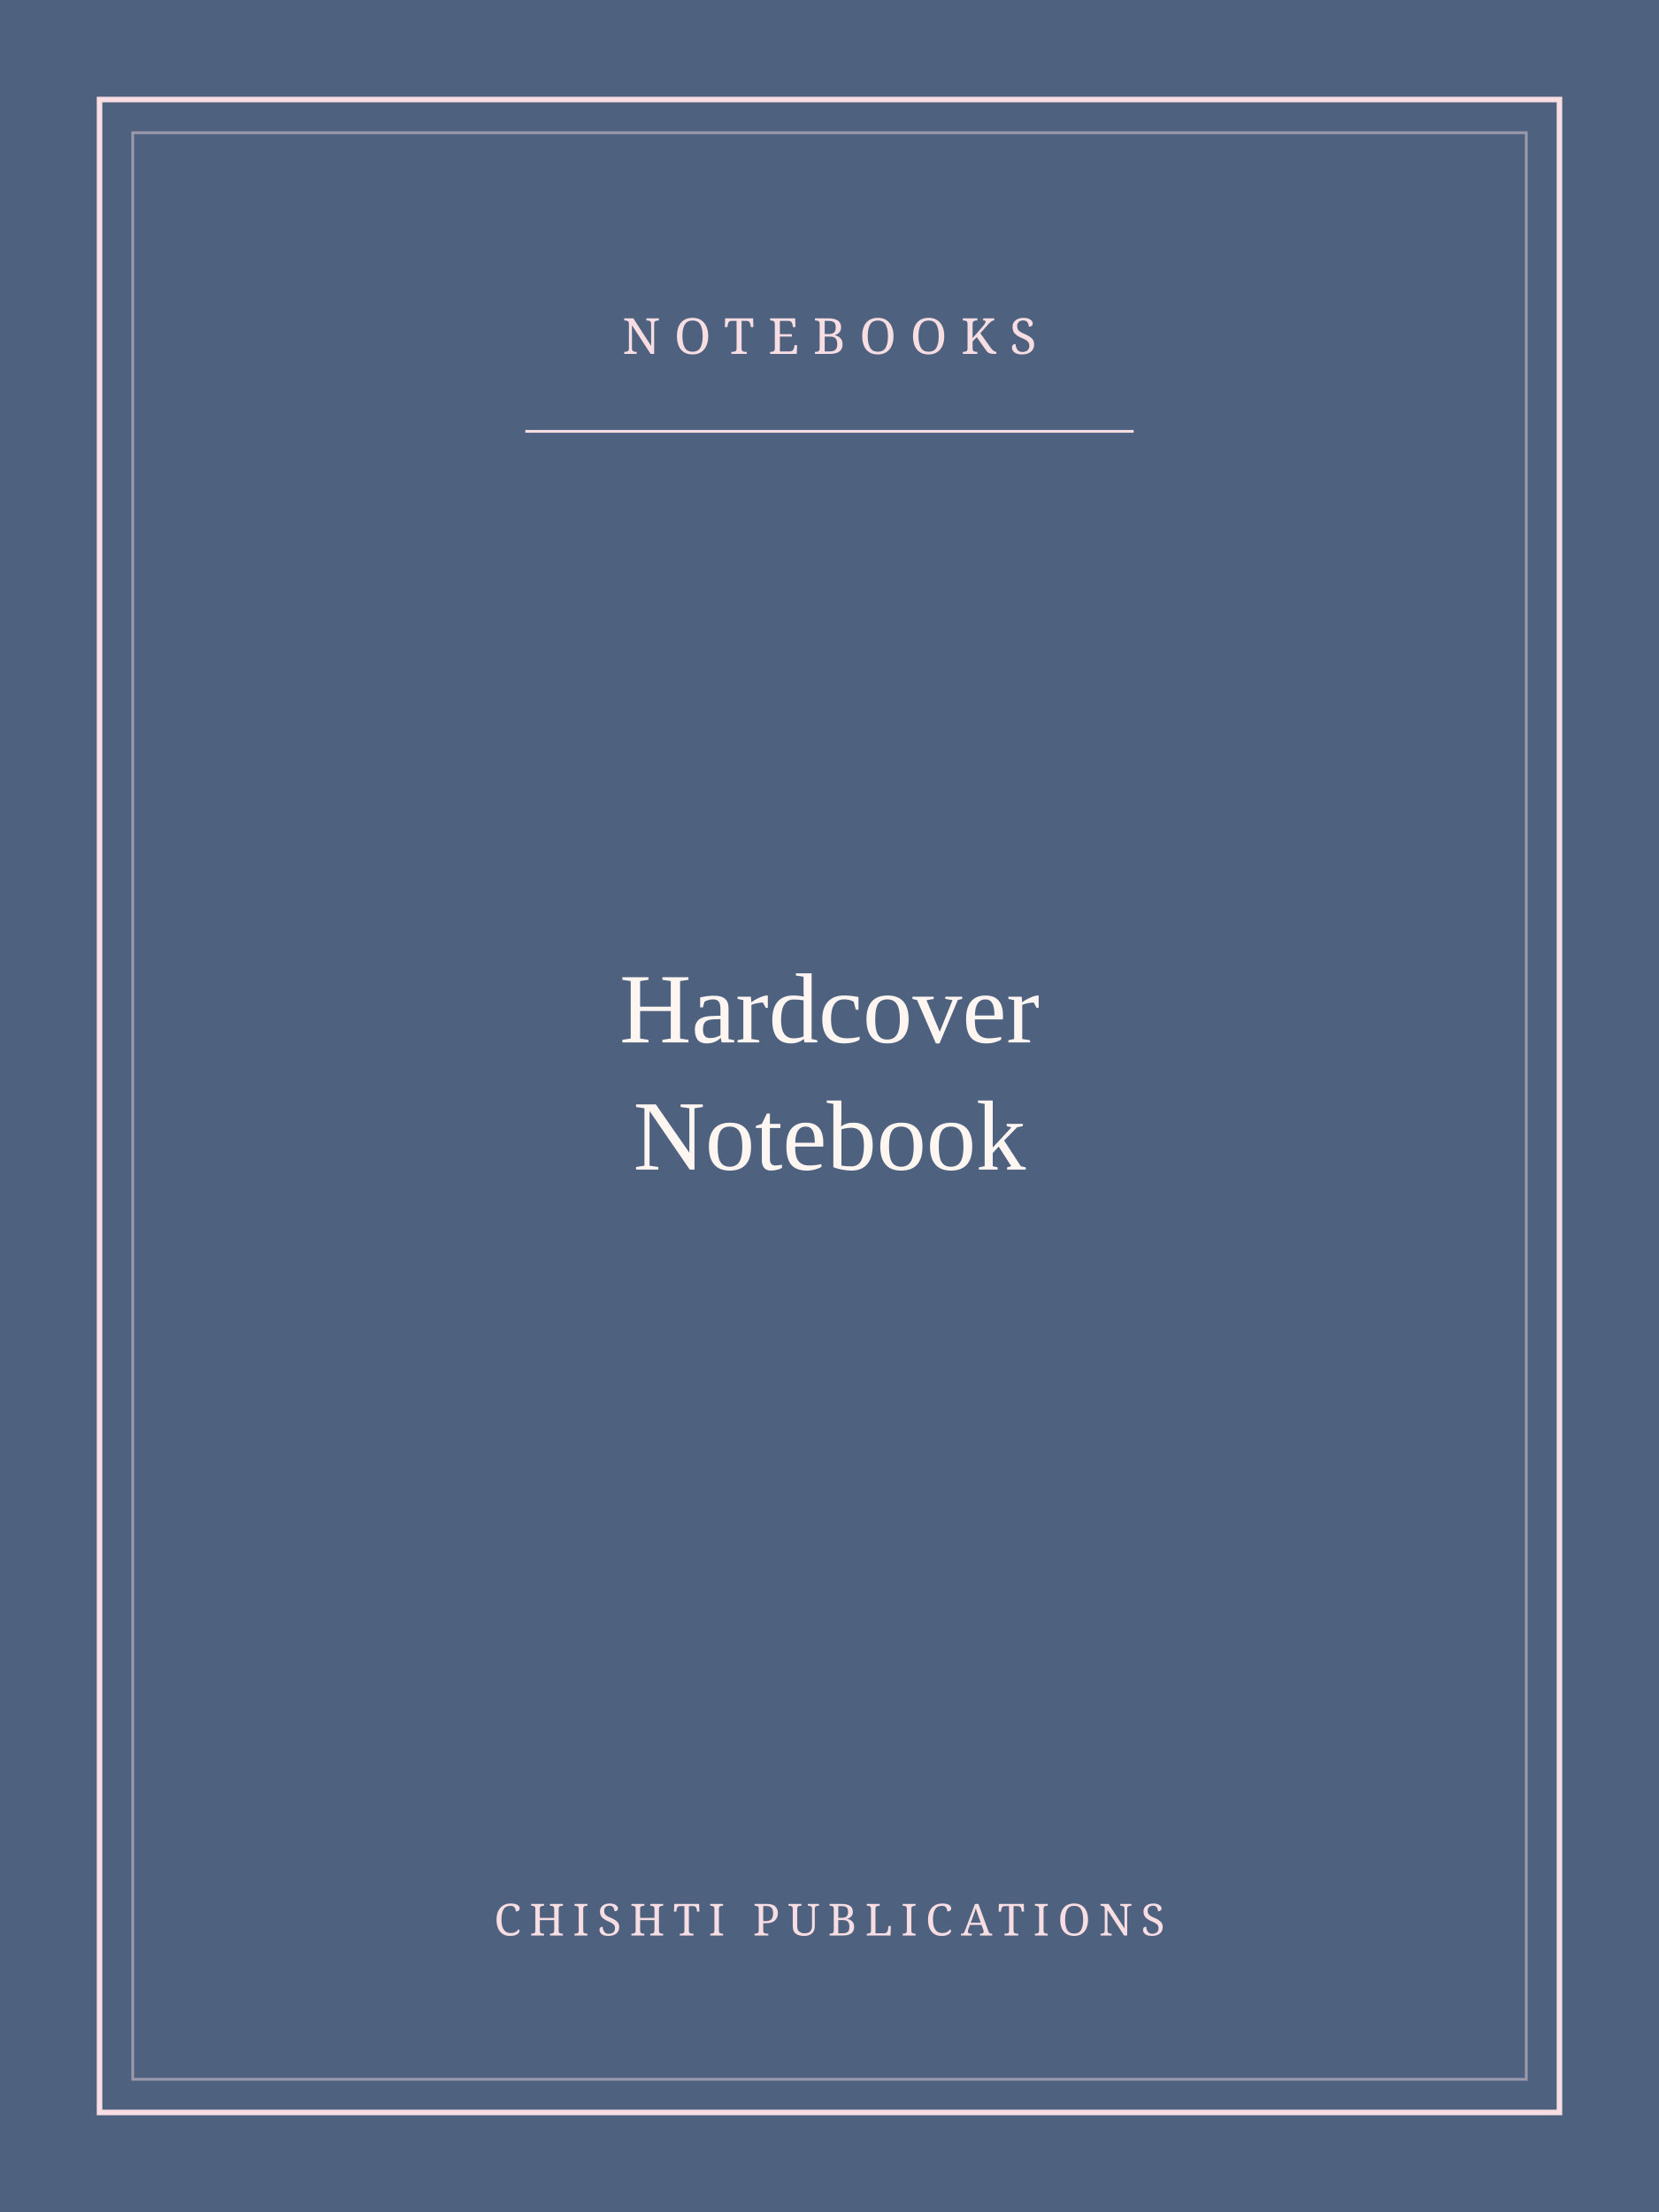
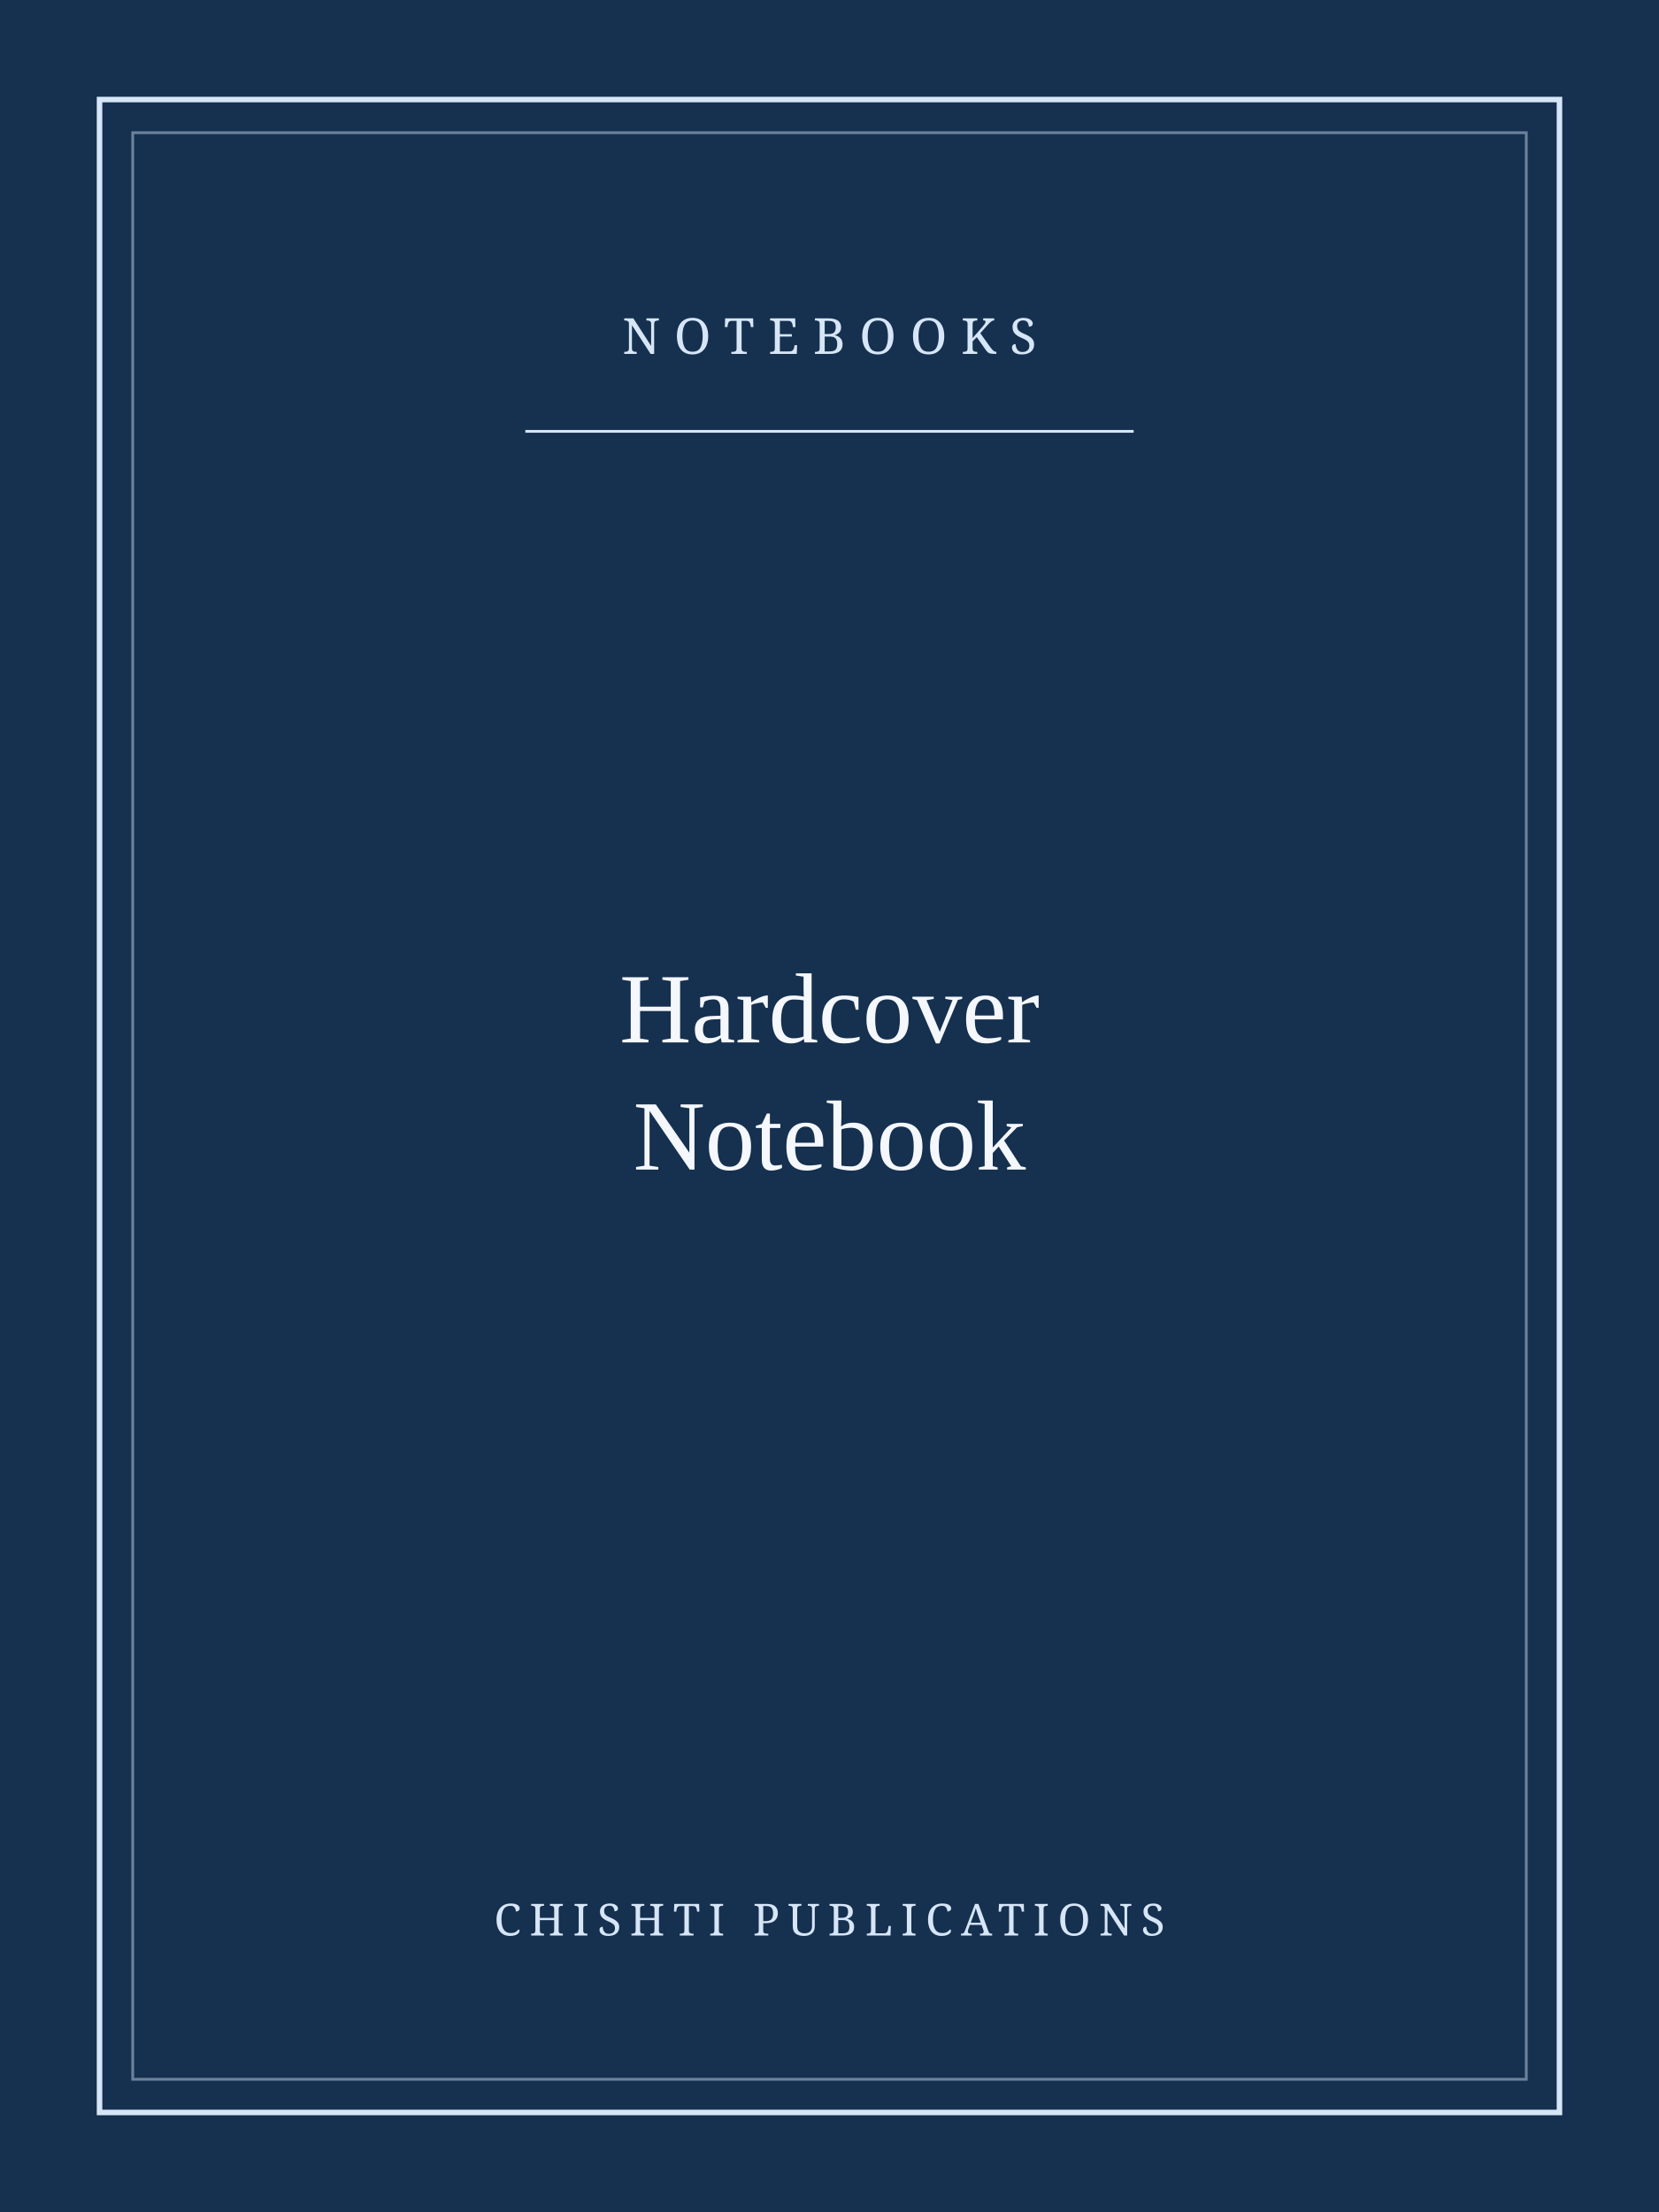
<svg xmlns="http://www.w3.org/2000/svg" viewBox="0 0 600 800" role="img" aria-label="Hardcover Notebook">
-   <rect width="600" height="800" fill="#4E6280" />
-   <rect x="36" y="36" width="528" height="728" fill="none" stroke="#F8DDE2" stroke-width="2" />
-   <rect x="48" y="48" width="504" height="704" fill="none" stroke="#F8DDE2" stroke-width="1" opacity="0.45" />
-   <text x="300" y="128" text-anchor="middle" fill="#F8DDE2" font-family="Georgia, serif" font-size="18" letter-spacing="5">NOTEBOOKS</text>
-   <line x1="190" y1="156" x2="410" y2="156" stroke="#F8DDE2" stroke-width="1" />
-   <text x="300" y="377" text-anchor="middle" fill="#FFF6F2" font-family="Georgia, 'Times New Roman', serif" font-size="36">Hardcover</text>
-   <text x="300" y="423" text-anchor="middle" fill="#FFF6F2" font-family="Georgia, 'Times New Roman', serif" font-size="36">Notebook</text>
-   <text x="300" y="700" text-anchor="middle" fill="#F8DDE2" font-family="Georgia, serif" font-size="16" letter-spacing="3">CHISHTI PUBLICATIONS</text>
+   <rect width="600" height="800" fill="#16304F" />
+   <rect x="36" y="36" width="528" height="728" fill="none" stroke="#D6E6F7" stroke-width="2" />
+   <rect x="48" y="48" width="504" height="704" fill="none" stroke="#D6E6F7" stroke-width="1" opacity="0.45" />
+   <text x="300" y="128" text-anchor="middle" fill="#D6E6F7" font-family="Georgia, serif" font-size="18" letter-spacing="5">NOTEBOOKS</text>
+   <line x1="190" y1="156" x2="410" y2="156" stroke="#D6E6F7" stroke-width="1" />
+   <text x="300" y="377" text-anchor="middle" fill="#F4F7FB" font-family="Georgia, 'Times New Roman', serif" font-size="36">Hardcover</text>
+   <text x="300" y="423" text-anchor="middle" fill="#F4F7FB" font-family="Georgia, 'Times New Roman', serif" font-size="36">Notebook</text>
+   <text x="300" y="700" text-anchor="middle" fill="#D6E6F7" font-family="Georgia, serif" font-size="16" letter-spacing="3">CHISHTI PUBLICATIONS</text>
</svg>
